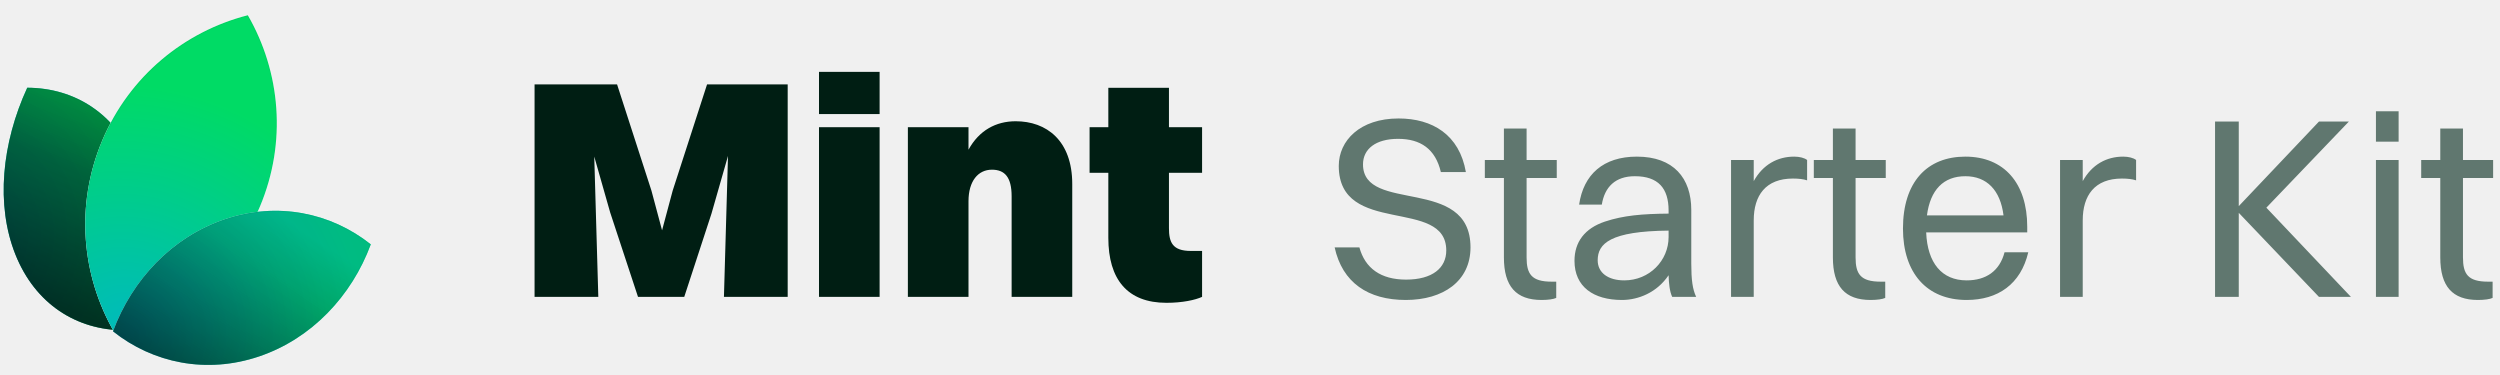
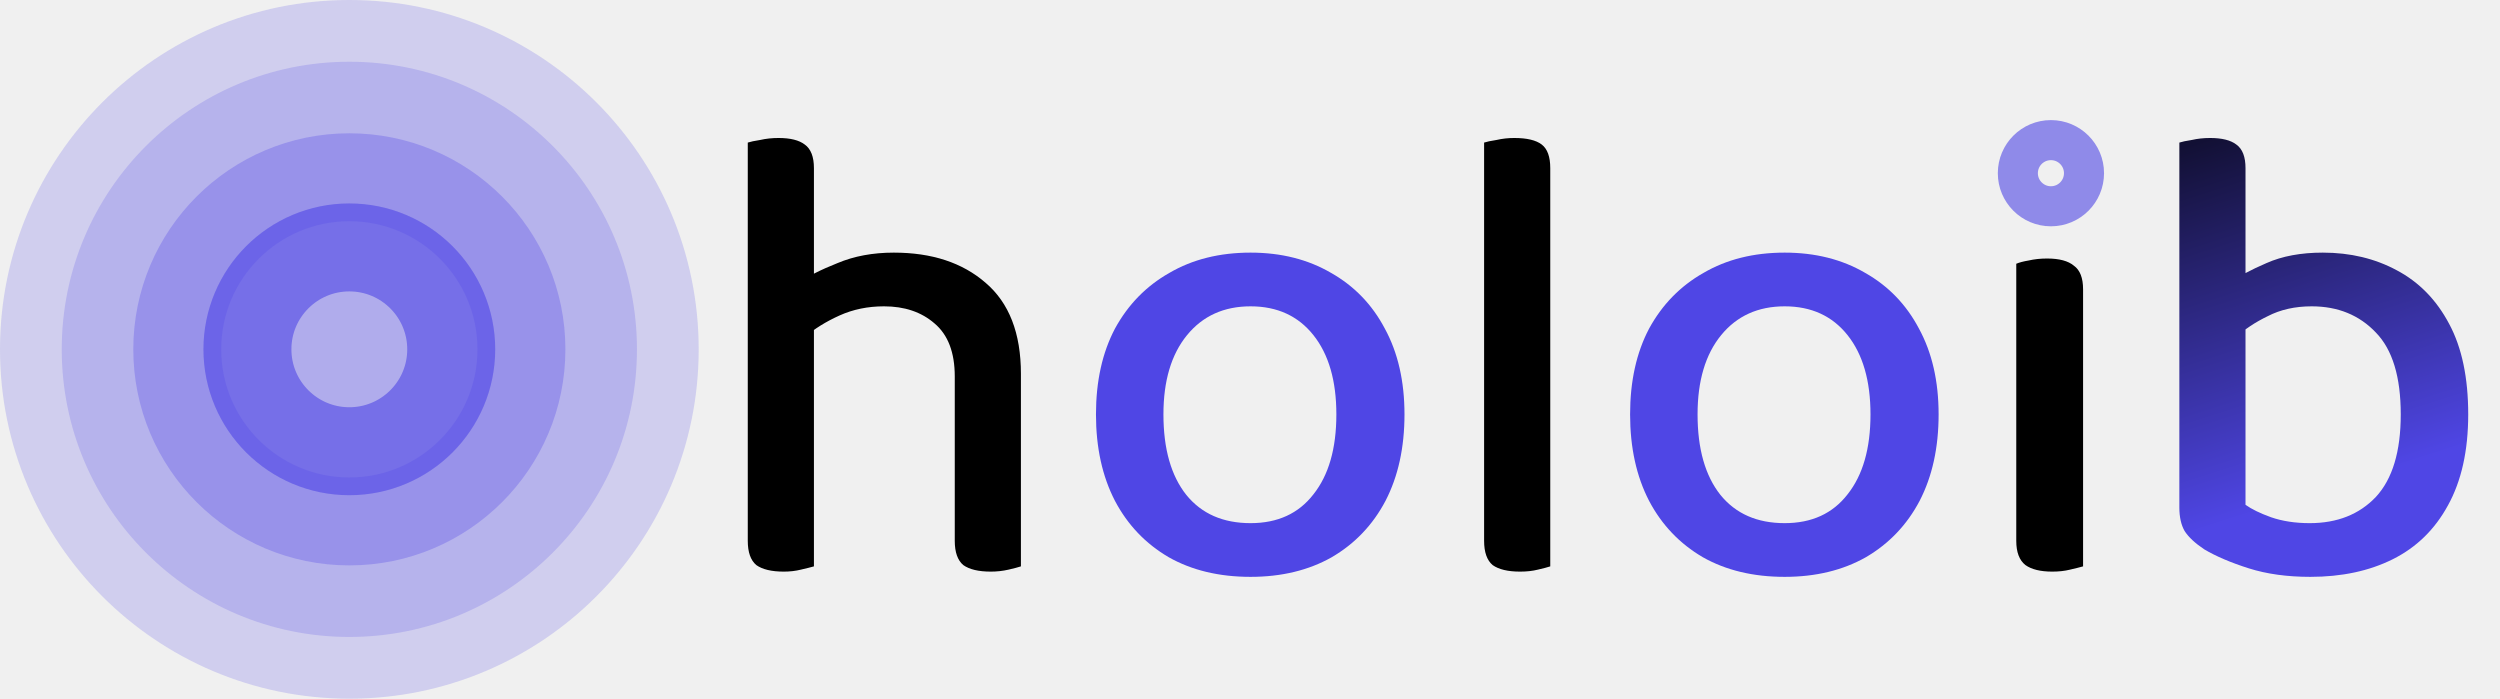
- <svg xmlns="http://www.w3.org/2000/svg" width="160" height="24" viewBox="0 0 160 24" fill="none">
-   <path d="M7.953 21.139C4.896 21.13 2.255 19.458 0.987 16.29C-0.28 13.121 0.109 9.163 1.744 5.615C4.801 5.624 7.442 7.296 8.71 10.465C9.977 13.633 9.588 17.591 7.953 21.139Z" fill="white" />
-   <path d="M7.953 21.139C4.896 21.13 2.255 19.458 0.987 16.29C-0.28 13.121 0.109 9.163 1.744 5.615C4.801 5.624 7.442 7.296 8.71 10.465C9.977 13.633 9.588 17.591 7.953 21.139Z" fill="url(#paint0_radial_115_86)" />
-   <path d="M7.953 21.139C4.896 21.13 2.255 19.458 0.987 16.29C-0.28 13.121 0.109 9.163 1.744 5.615C4.801 5.624 7.442 7.296 8.71 10.465C9.977 13.633 9.588 17.591 7.953 21.139Z" fill="black" fill-opacity="0.5" style="mix-blend-mode:hard-light" />
-   <path d="M7.953 21.139C4.896 21.13 2.255 19.458 0.987 16.29C-0.28 13.121 0.109 9.163 1.744 5.615C4.801 5.624 7.442 7.296 8.71 10.465C9.977 13.633 9.588 17.591 7.953 21.139Z" fill="url(#paint1_linear_115_86)" fill-opacity="0.5" style="mix-blend-mode:hard-light" />
-   <path d="M7.935 21.111C4.897 21.096 2.274 19.431 1.013 16.279C-0.248 13.124 0.136 9.182 1.762 5.643C4.8 5.659 7.423 7.324 8.684 10.476C9.945 13.63 9.561 17.572 7.935 21.111Z" stroke="url(#paint2_linear_115_86)" stroke-opacity="0.05" stroke-width="0.056" />
-   <path d="M7.31 21.257C11.354 20.221 14.884 17.375 16.628 13.236C18.373 9.097 17.945 4.587 15.86 0.976C11.816 2.012 8.287 4.858 6.542 8.998C4.797 13.137 5.225 17.646 7.31 21.257Z" fill="white" />
-   <path d="M7.31 21.257C11.354 20.221 14.884 17.375 16.628 13.236C18.373 9.097 17.945 4.587 15.86 0.976C11.816 2.012 8.287 4.858 6.542 8.998C4.797 13.137 5.225 17.646 7.31 21.257Z" fill="url(#paint3_radial_115_86)" />
-   <path d="M16.602 13.225C14.864 17.349 11.351 20.187 7.324 21.225C5.253 17.624 4.829 13.132 6.568 9.009C8.306 4.885 11.819 2.047 15.846 1.009C17.918 4.61 18.341 9.101 16.602 13.225Z" stroke="url(#paint4_linear_115_86)" stroke-opacity="0.05" stroke-width="0.056" />
-   <path d="M7.234 21.207C9.789 23.237 13.21 23.951 16.577 22.814C19.944 21.677 22.506 18.945 23.73 15.638C21.175 13.608 17.754 12.894 14.387 14.031C11.02 15.168 8.458 17.901 7.234 21.207Z" fill="white" />
-   <path d="M7.234 21.207C9.789 23.237 13.21 23.951 16.577 22.814C19.944 21.677 22.506 18.945 23.73 15.638C21.175 13.608 17.754 12.894 14.387 14.031C11.02 15.168 8.458 17.901 7.234 21.207Z" fill="url(#paint5_radial_115_86)" />
-   <path d="M7.234 21.207C9.789 23.237 13.21 23.951 16.577 22.814C19.944 21.677 22.506 18.945 23.73 15.638C21.175 13.608 17.754 12.894 14.387 14.031C11.02 15.168 8.458 17.901 7.234 21.207Z" fill="black" fill-opacity="0.2" style="mix-blend-mode:hard-light" />
-   <path d="M7.234 21.207C9.789 23.237 13.21 23.951 16.577 22.814C19.944 21.677 22.506 18.945 23.73 15.638C21.175 13.608 17.754 12.894 14.387 14.031C11.02 15.168 8.458 17.901 7.234 21.207Z" fill="url(#paint6_linear_115_86)" fill-opacity="0.5" style="mix-blend-mode:hard-light" />
-   <path d="M16.568 22.787C13.218 23.918 9.814 23.212 7.267 21.198C8.492 17.907 11.044 15.189 14.396 14.058C17.747 12.927 21.15 13.633 23.697 15.648C22.472 18.938 19.92 21.656 16.568 22.787Z" stroke="url(#paint7_linear_115_86)" stroke-opacity="0.05" stroke-width="0.056" />
-   <path d="M34.212 19V5.4H39.492L41.692 12.2L42.372 14.74L43.052 12.2L45.252 5.4H50.412V19H46.332L46.592 9.98L45.532 13.68L43.792 19H40.832L39.052 13.6L38.032 10.02L38.292 19H34.212ZM52.416 7.3V4.6H56.295V7.3H52.416ZM52.416 19V8.14H56.295V19H52.416ZM58.104 19V8.14H61.984V9.58C62.664 8.34 63.744 7.76 65.004 7.76C66.964 7.76 68.624 8.98 68.624 11.78V19H64.744V12.56C64.744 11.34 64.304 10.86 63.484 10.86C62.604 10.86 61.984 11.58 61.984 12.88V19H58.104ZM70.933 15.22V11.06H69.733V8.14H70.933V5.62H74.813V8.14H76.933V11.06H74.813V14.6C74.813 15.5 75.033 16.06 76.213 16.06H76.933V19C76.493 19.2 75.673 19.38 74.653 19.38C72.153 19.38 70.933 17.88 70.933 15.22Z" fill="#001E13" />
-   <path d="M87.232 10.519C87.232 13.687 94.112 11.229 94.112 15.832C94.112 17.994 92.364 19.198 89.971 19.198C87.562 19.198 85.912 18.093 85.417 15.832H87.001C87.364 17.169 88.371 17.895 89.987 17.895C91.671 17.895 92.561 17.152 92.561 16.03C92.561 12.598 85.681 15.155 85.681 10.618C85.681 9.001 87.034 7.582 89.509 7.582C91.671 7.582 93.403 8.621 93.816 11.014H92.215C91.868 9.529 90.912 8.886 89.476 8.886C88.057 8.886 87.232 9.529 87.232 10.519ZM96.25 16.476V11.393H95.029V10.239H96.25V8.226H97.702V10.239H99.632V11.393H97.702V16.476C97.702 17.532 98.015 18.026 99.302 18.026H99.599V19.066C99.434 19.148 99.071 19.198 98.659 19.198C97.025 19.198 96.25 18.323 96.25 16.476ZM102.516 13.093H101.064C101.345 11.162 102.615 10.024 104.76 10.024C107.103 10.024 108.242 11.393 108.242 13.44V16.888C108.242 17.895 108.324 18.521 108.555 19H107.021C106.856 18.654 106.806 18.142 106.79 17.614C106.047 18.72 104.859 19.198 103.803 19.198C101.988 19.198 100.767 18.357 100.767 16.69C100.767 15.486 101.427 14.611 102.714 14.182C103.902 13.786 105.107 13.687 106.79 13.671V13.473C106.79 12.053 106.13 11.278 104.628 11.278C103.374 11.278 102.698 11.971 102.516 13.093ZM102.252 16.657C102.252 17.465 102.929 17.944 103.952 17.944C105.569 17.944 106.79 16.674 106.79 15.172V14.759C103.061 14.793 102.252 15.585 102.252 16.657ZM110.787 19V10.239H112.239V11.591C112.833 10.519 113.774 10.024 114.83 10.024C115.176 10.024 115.49 10.107 115.655 10.239V11.542C115.407 11.46 115.094 11.427 114.747 11.427C112.998 11.427 112.239 12.515 112.239 14.1V19H110.787ZM117.305 16.476V11.393H116.084V10.239H117.305V8.226H118.757V10.239H120.688V11.393H118.757V16.476C118.757 17.532 119.071 18.026 120.358 18.026H120.655V19.066C120.49 19.148 120.127 19.198 119.714 19.198C118.081 19.198 117.305 18.323 117.305 16.476ZM129.809 16.145C129.33 18.192 127.862 19.198 125.865 19.198C123.324 19.198 121.79 17.482 121.79 14.627C121.79 11.658 123.324 10.024 125.783 10.024C128.258 10.024 129.743 11.723 129.743 14.512V14.875H123.275C123.357 16.838 124.281 17.944 125.865 17.944C127.103 17.944 127.977 17.35 128.291 16.145H129.809ZM125.783 11.278C124.38 11.278 123.539 12.152 123.324 13.786H128.225C128.027 12.169 127.152 11.278 125.783 11.278ZM131.843 19V10.239H133.295V11.591C133.889 10.519 134.829 10.024 135.885 10.024C136.232 10.024 136.545 10.107 136.71 10.239V11.542C136.463 11.46 136.149 11.427 135.803 11.427C134.054 11.427 133.295 12.515 133.295 14.1V19H131.843ZM141.763 19V7.78H143.281V13.192L148.413 7.78H150.327L145.047 13.291L150.459 19H148.413L143.281 13.621V19H141.763ZM152.06 9.067V7.12H153.512V9.067H152.06ZM152.06 19V10.239H153.512V19H152.06ZM156.178 16.476V11.393H154.957V10.239H156.178V8.226H157.63V10.239H159.56V11.393H157.63V16.476C157.63 17.532 157.943 18.026 159.23 18.026H159.527V19.066C159.362 19.148 158.999 19.198 158.587 19.198C156.953 19.198 156.178 18.323 156.178 16.476Z" fill="#002719" fill-opacity="0.6" />
+ <svg xmlns="http://www.w3.org/2000/svg" viewBox="0 0 229 64" fill="none">
+   <circle opacity="0.6" cx="31.998" cy="31.998" r="9.335" stroke="#4F46E5" stroke-width="8.06" />
+   <circle opacity="0.3" cx="32" cy="32" r="15.763" fill="#4F46E5" fill-opacity="0.2" stroke="#4F46E5" stroke-width="8.056" />
+   <circle opacity="0.2" cx="32" cy="32" r="27.972" fill="#4F46E5" stroke="#4F46E5" stroke-width="8.056" />
+   <ellipse opacity="0.2" cx="32" cy="32" rx="26.345" ry="26.345" fill="#4F46E5" />
+   <path d="M93.516 40H87.456V34.48C87.456 32.28 86.836 30.66 85.596 29.62C84.396 28.58 82.856 28.06 80.976 28.06C79.496 28.06 78.136 28.34 76.896 28.9C75.656 29.46 74.596 30.12 73.716 30.88L73.056 25.96C73.976 25.32 75.196 24.7 76.716 24.1C78.236 23.46 79.956 23.14 81.876 23.14C85.356 23.14 88.156 24.06 90.276 25.9C92.436 27.74 93.516 30.52 93.516 34.24V40ZM68.496 36.16H74.556V51.88C74.276 51.96 73.876 52.06 73.356 52.18C72.876 52.3 72.356 52.36 71.796 52.36C70.676 52.36 69.836 52.16 69.276 51.76C68.756 51.32 68.496 50.58 68.496 49.54V36.16ZM87.456 36.22L93.516 36.28V51.88C93.276 51.96 92.896 52.06 92.376 52.18C91.856 52.3 91.316 52.36 90.756 52.36C89.636 52.36 88.796 52.16 88.236 51.76C87.716 51.32 87.456 50.58 87.456 49.54V36.22ZM74.556 39.22H68.496V13.06C68.736 12.98 69.116 12.9 69.636 12.82C70.156 12.7 70.716 12.64 71.316 12.64C72.396 12.64 73.196 12.84 73.716 13.24C74.276 13.64 74.556 14.36 74.556 15.4V39.22ZM135.944 36.16L142.004 36.7V51.88C141.764 51.96 141.384 52.06 140.864 52.18C140.384 52.3 139.844 52.36 139.244 52.36C138.124 52.36 137.284 52.16 136.724 51.76C136.204 51.32 135.944 50.58 135.944 49.54V36.16ZM142.004 39.7L135.944 39.22V13.06C136.184 12.98 136.564 12.9 137.084 12.82C137.604 12.7 138.144 12.64 138.704 12.64C139.864 12.64 140.704 12.84 141.224 13.24C141.744 13.64 142.004 14.36 142.004 15.4V39.7Z" fill="black" />
+   <path d="M128.651 37.96C128.651 41 128.071 43.64 126.911 45.88C125.751 48.08 124.111 49.8 121.991 51.04C119.871 52.24 117.391 52.84 114.551 52.84C111.671 52.84 109.171 52.24 107.051 51.04C104.931 49.8 103.291 48.08 102.131 45.88C100.971 43.64 100.391 41 100.391 37.96C100.391 34.92 100.971 32.3 102.131 30.1C103.331 27.9 104.991 26.2 107.111 25C109.231 23.76 111.711 23.14 114.551 23.14C117.351 23.14 119.811 23.76 121.931 25C124.051 26.2 125.691 27.9 126.851 30.1C128.051 32.3 128.651 34.92 128.651 37.96ZM114.551 28.06C112.111 28.06 110.171 28.94 108.731 30.7C107.291 32.46 106.571 34.88 106.571 37.96C106.571 41.12 107.271 43.58 108.671 45.34C110.071 47.06 112.031 47.92 114.551 47.92C117.031 47.92 118.951 47.04 120.311 45.28C121.711 43.52 122.411 41.08 122.411 37.96C122.411 34.88 121.711 32.46 120.311 30.7C118.911 28.94 116.991 28.06 114.551 28.06ZM177.577 37.96C177.577 41 176.997 43.64 175.837 45.88C174.677 48.08 173.037 49.8 170.917 51.04C168.797 52.24 166.317 52.84 163.477 52.84C160.597 52.84 158.097 52.24 155.977 51.04C153.857 49.8 152.217 48.08 151.057 45.88C149.897 43.64 149.317 41 149.317 37.96C149.317 34.92 149.897 32.3 151.057 30.1C152.257 27.9 153.917 26.2 156.037 25C158.157 23.76 160.637 23.14 163.477 23.14C166.277 23.14 168.737 23.76 170.857 25C172.977 26.2 174.617 27.9 175.777 30.1C176.977 32.3 177.577 34.92 177.577 37.96ZM163.477 28.06C161.037 28.06 159.097 28.94 157.657 30.7C156.217 32.46 155.497 34.88 155.497 37.96C155.497 41.12 156.197 43.58 157.597 45.34C158.997 47.06 160.957 47.92 163.477 47.92C165.957 47.92 167.877 47.04 169.237 45.28C170.637 43.52 171.337 41.08 171.337 37.96C171.337 34.88 170.637 32.46 169.237 30.7C167.837 28.94 165.917 28.06 163.477 28.06Z" fill="#4F46E5" />
+   <path d="M184.03 15.34C184.03 14.34 184.37 13.5 185.05 12.82C185.77 12.14 186.67 11.8 187.75 11.8C188.83 11.8 189.71 12.14 190.39 12.82C191.07 13.5 191.41 14.34 191.41 15.34C191.41 16.34 191.07 17.18 190.39 17.86C189.71 18.54 188.83 18.88 187.75 18.88C186.67 18.88 185.77 18.54 185.05 17.86C184.37 17.18 184.03 16.34 184.03 15.34ZM184.69 36.16H190.81V51.88C190.53 51.96 190.13 52.06 189.61 52.18C189.13 52.3 188.59 52.36 187.99 52.36C186.91 52.36 186.09 52.16 185.53 51.76C184.97 51.32 184.69 50.58 184.69 49.54V36.16ZM190.81 39.22H184.69V24.16C184.97 24.04 185.35 23.94 185.83 23.86C186.35 23.74 186.91 23.68 187.51 23.68C188.63 23.68 189.45 23.9 189.97 24.34C190.53 24.74 190.81 25.46 190.81 26.5V39.22Z" fill="url(#paint0_linear_1_36)" />
+   <path d="M212.769 23.14C215.289 23.14 217.549 23.68 219.549 24.76C221.589 25.84 223.189 27.48 224.349 29.68C225.509 31.84 226.089 34.6 226.089 37.96C226.089 41.28 225.469 44.06 224.229 46.3C223.029 48.5 221.349 50.14 219.189 51.22C217.029 52.3 214.509 52.84 211.629 52.84C209.509 52.84 207.629 52.58 205.989 52.06C204.349 51.54 202.989 50.96 201.909 50.32C201.069 49.76 200.469 49.2 200.109 48.64C199.789 48.08 199.629 47.36 199.629 46.48V26.8H205.689V46.24C206.249 46.64 207.029 47.02 208.029 47.38C209.069 47.74 210.249 47.92 211.569 47.92C214.089 47.92 216.109 47.12 217.629 45.52C219.149 43.88 219.909 41.36 219.909 37.96C219.909 34.52 219.149 32.02 217.629 30.46C216.109 28.86 214.149 28.06 211.749 28.06C210.229 28.06 208.889 28.36 207.729 28.96C206.569 29.52 205.609 30.16 204.849 30.88L204.129 25.96C205.049 25.32 206.209 24.7 207.609 24.1C209.049 23.46 210.769 23.14 212.769 23.14ZM205.689 28.12H199.629V13.06C199.869 12.98 200.249 12.9 200.769 12.82C201.289 12.7 201.849 12.64 202.449 12.64C203.529 12.64 204.329 12.84 204.849 13.24C205.409 13.64 205.689 14.36 205.689 15.4V28.12Z" fill="url(#paint1_linear_1_36)" />
+   <circle opacity="0.6" cx="187.865" cy="15.865" r="3.03" stroke="#4F46E5" stroke-width="3.67" />
  <defs>
-     <radialGradient id="paint0_radial_115_86" cx="0" cy="0" r="1" gradientUnits="userSpaceOnUse" gradientTransform="translate(-3.00503 15.023) rotate(-10.029) scale(17.9572 17.784)">
-       <stop stop-color="#00B0BB" />
-       <stop offset="1" stop-color="#00DB65" />
-     </radialGradient>
-     <linearGradient id="paint1_linear_115_86" x1="7.39" y1="4.813" x2="1.63" y2="18.689" gradientUnits="userSpaceOnUse">
-       <stop stop-color="#18E299" />
+     <linearGradient id="paint0_linear_1_36" x1="146.5" y1="20" x2="146.5" y2="52" gradientUnits="userSpaceOnUse">
+       <stop stop-opacity="0" />
+       <stop offset="0" />
      <stop offset="1" />
    </linearGradient>
-     <linearGradient id="paint2_linear_115_86" x1="7.948" y1="8.016" x2="1.761" y2="18.746" gradientUnits="userSpaceOnUse">
+     <linearGradient id="paint1_linear_1_36" x1="146.5" y1="20" x2="160" y2="62" gradientUnits="userSpaceOnUse">
      <stop />
-       <stop offset="1" stop-opacity="0" />
-     </linearGradient>
-     <radialGradient id="paint3_radial_115_86" cx="0" cy="0" r="1" gradientUnits="userSpaceOnUse" gradientTransform="translate(8.11404 20.8822) rotate(-75.7542) scale(21.6246 23.7772)">
-       <stop stop-color="#00BBBB" />
-       <stop offset="0.713" stop-color="#00DB65" />
-     </radialGradient>
-     <linearGradient id="paint4_linear_115_86" x1="7.602" y1="5.871" x2="15.556" y2="16.372" gradientUnits="userSpaceOnUse">
-       <stop />
-       <stop offset="1" stop-opacity="0" />
-     </linearGradient>
-     <radialGradient id="paint5_radial_115_86" cx="0" cy="0" r="1" gradientUnits="userSpaceOnUse" gradientTransform="translate(7.84537 21.5181) rotate(-20.3525) scale(18.5603 17.32)">
-       <stop stop-color="#00B0BB" />
-       <stop offset="1" stop-color="#00DB65" />
-     </radialGradient>
-     <linearGradient id="paint6_linear_115_86" x1="16.808" y1="13.007" x2="10.041" y2="22.994" gradientUnits="userSpaceOnUse">
-       <stop stop-color="#00B1BC" />
-       <stop offset="1" />
-     </linearGradient>
-     <linearGradient id="paint7_linear_115_86" x1="16.808" y1="13.007" x2="14.169" y2="23.841" gradientUnits="userSpaceOnUse">
-       <stop />
-       <stop offset="1" stop-opacity="0" />
+       <stop offset="1" stop-color="#4F46E5" />
    </linearGradient>
  </defs>
</svg>
